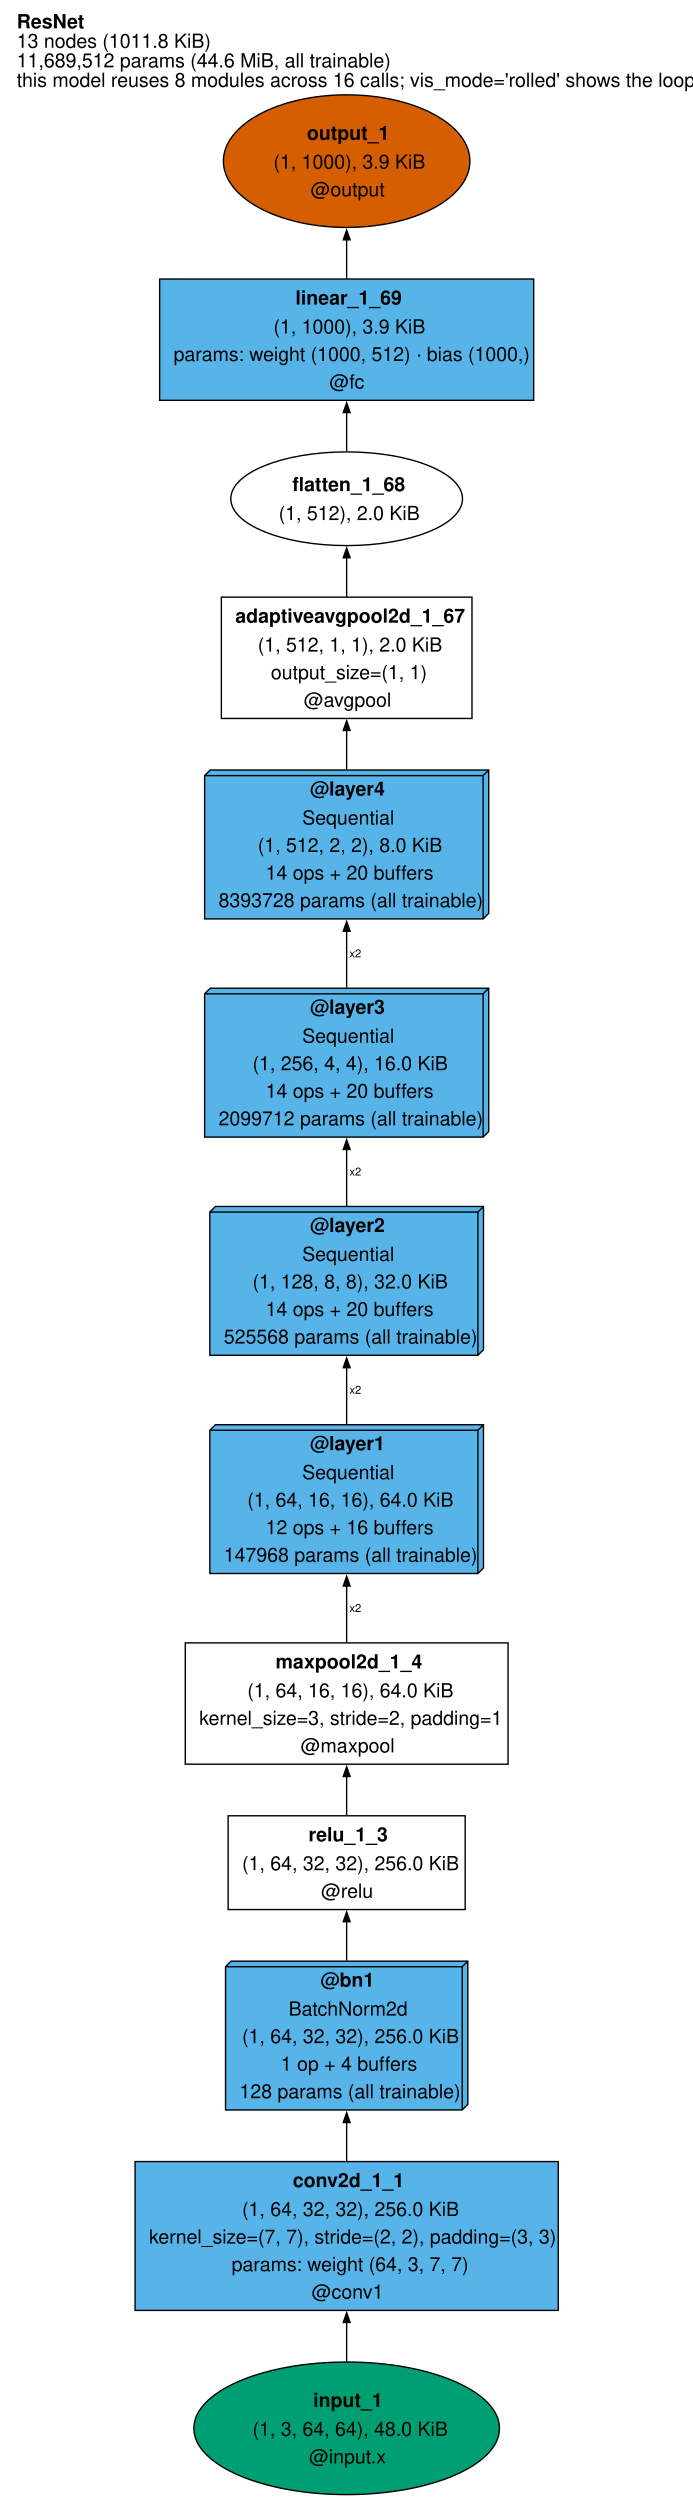
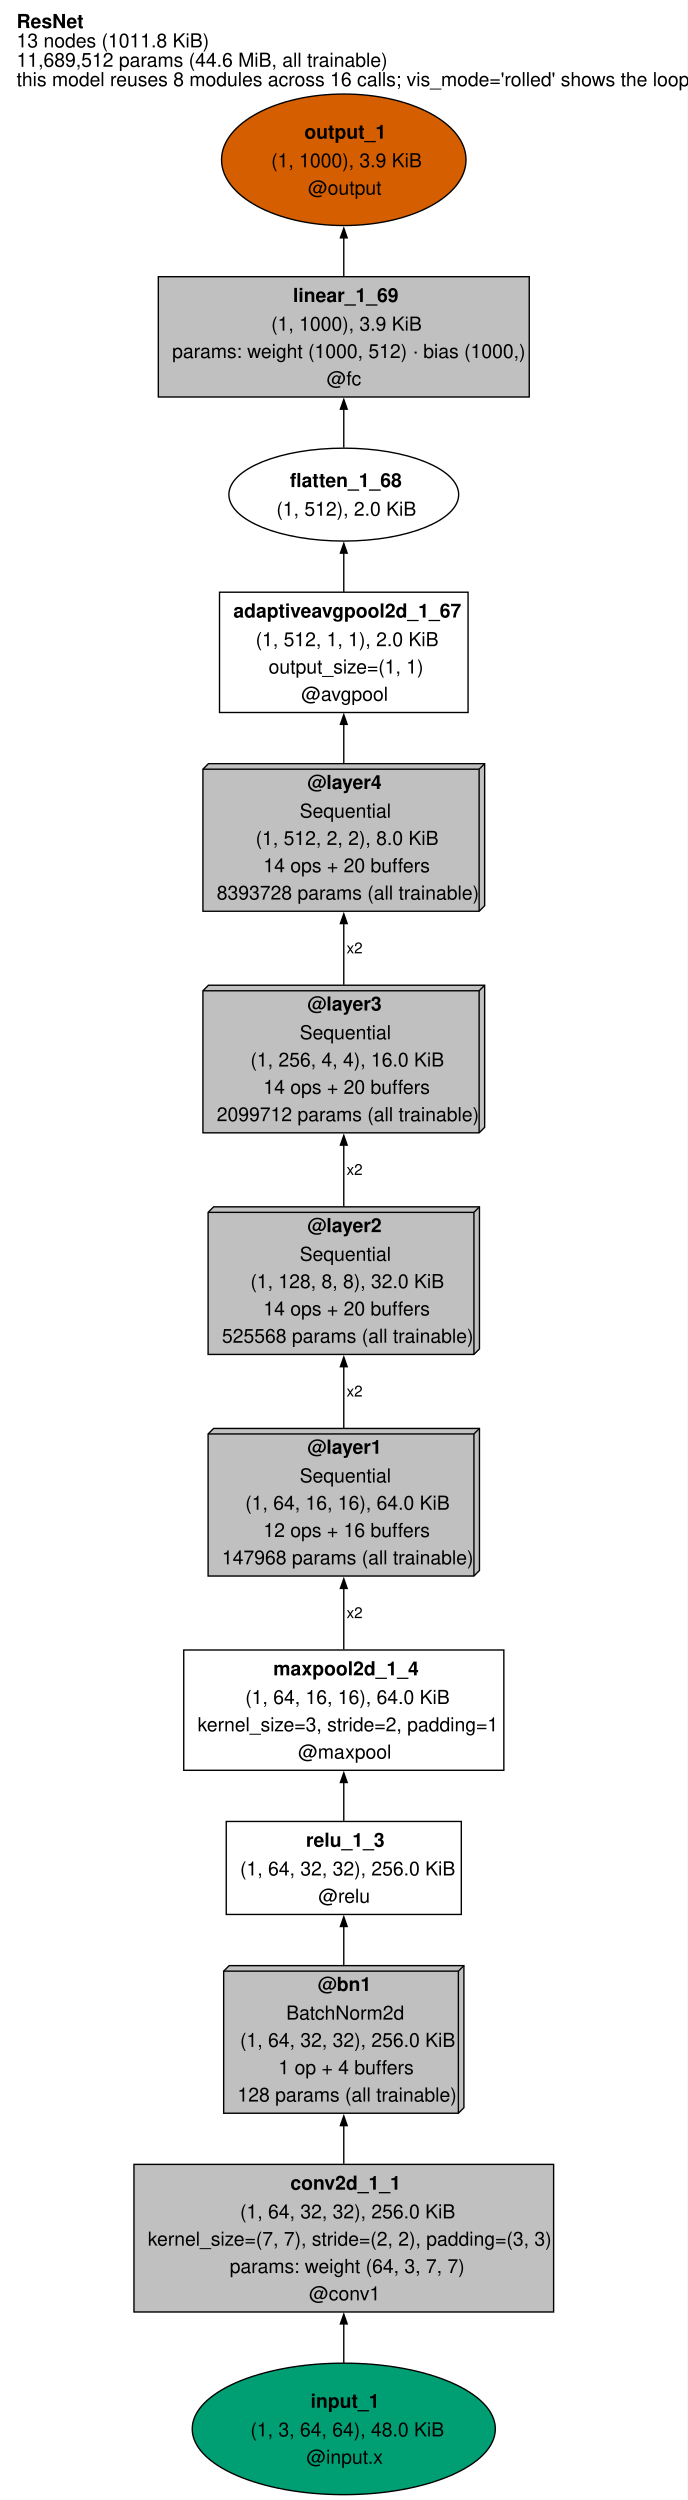
- <svg xmlns="http://www.w3.org/2000/svg" width="497pt" height="1793pt" viewBox="0.00 0.00 497.00 1793.00">
-   <g id="graph0" class="graph" transform="scale(1 1) rotate(0) translate(4 1789.14)">
-     <polygon fill="white" stroke="none" points="-4,4 -4,-1789.14 493.25,-1789.14 493.25,4 -4,4" />
-     <text xml:space="preserve" text-anchor="start" x="8" y="-1768.84" font-family="Helvetica,sans-Serif" font-weight="bold" font-size="14.00">ResNet</text>
-     <text xml:space="preserve" text-anchor="start" x="8" y="-1754.84" font-family="Helvetica,sans-Serif" font-size="14.00">13 nodes (1011.8 KiB)</text>
-     <text xml:space="preserve" text-anchor="start" x="8" y="-1740.84" font-family="Helvetica,sans-Serif" font-size="14.00">11,689,512 params (44.6 MiB, all trainable)</text>
-     <text xml:space="preserve" text-anchor="start" x="8" y="-1726.84" font-family="Helvetica,sans-Serif" font-size="14.00">this model reuses 8 modules across 16 calls; vis_mode='rolled' shows the loop</text>
+ <svg xmlns="http://www.w3.org/2000/svg" width="497pt" height="1808pt" viewBox="0.00 0.00 497.00 1808.00">
+   <g id="graph0" class="graph" transform="scale(1 1) rotate(0) translate(4 1804.14)">
+     <polygon fill="white" stroke="none" points="-4,4 -4,-1804.14 493.25,-1804.14 493.25,4 -4,4" />
+     <text xml:space="preserve" text-anchor="start" x="8" y="-1783.84" font-family="Helvetica,sans-Serif" font-weight="bold" font-size="14.00">ResNet</text>
+     <text xml:space="preserve" text-anchor="start" x="8" y="-1769.84" font-family="Helvetica,sans-Serif" font-size="14.00">13 nodes (1011.8 KiB)</text>
+     <text xml:space="preserve" text-anchor="start" x="8" y="-1755.84" font-family="Helvetica,sans-Serif" font-size="14.00">11,689,512 params (44.6 MiB, all trainable)</text>
+     <text xml:space="preserve" text-anchor="start" x="8" y="-1741.84" font-family="Helvetica,sans-Serif" font-size="14.00">this model reuses 8 modules across 16 calls; vis_mode='rolled' shows the loop</text>
    <g id="node1" class="node">
      <ellipse fill="#009e73" stroke="black" cx="244.62" cy="-47.55" rx="109.6" ry="47.55" />
      <text xml:space="preserve" text-anchor="start" x="220.62" y="-62.88" font-family="Helvetica,sans-Serif" font-weight="bold" font-size="14.00">input_1</text>
      <text xml:space="preserve" text-anchor="start" x="177.12" y="-42.13" font-family="Helvetica,sans-Serif" font-size="14.00">(1, 3, 64, 64), 48.0 KiB</text>
      <text xml:space="preserve" text-anchor="start" x="217.62" y="-22.38" font-family="Helvetica,sans-Serif" font-size="14.00">@input.x</text>
    </g>
    <g id="node2" class="node">
-       <polygon fill="#56b4e9" stroke="black" points="396.38,-238.86 92.88,-238.86 92.88,-132.11 396.38,-132.11 396.38,-238.86" />
+       <polygon fill="#c0c0c0" stroke="black" points="396.38,-238.86 92.88,-238.86 92.88,-132.11 396.38,-132.11 396.38,-238.86" />
      <text xml:space="preserve" text-anchor="start" x="206" y="-220.56" font-family="Helvetica,sans-Serif" font-weight="bold" font-size="14.00">conv2d_1_1</text>
      <text xml:space="preserve" text-anchor="start" x="169.62" y="-199.81" font-family="Helvetica,sans-Serif" font-size="14.00">(1, 64, 32, 32), 256.0 KiB</text>
      <text xml:space="preserve" text-anchor="start" x="102.88" y="-180.06" font-family="Helvetica,sans-Serif" font-size="14.00">kernel_size=(7, 7), stride=(2, 2), padding=(3, 3)</text>
      <text xml:space="preserve" text-anchor="start" x="162.12" y="-160.31" font-family="Helvetica,sans-Serif" font-size="14.00">params: weight (64, 3, 7, 7)</text>
      <text xml:space="preserve" text-anchor="start" x="219.5" y="-140.56" font-family="Helvetica,sans-Serif" font-size="14.00">@conv1</text>
    </g>
    <g id="edge1" class="edge">
      <path fill="none" stroke="black" d="M244.62,-95.33C244.62,-104.48 244.62,-114.19 244.62,-123.72" />
      <polygon fill="black" stroke="black" points="242.18,-123.51 244.63,-130.51 247.08,-123.51 242.18,-123.51" />
    </g>
    <g id="node3" class="node">
-       <polygon fill="#56b4e9" stroke="black" points="331.5,-382.61 161.75,-382.61 157.75,-378.61 157.75,-275.86 327.5,-275.86 331.5,-279.86 331.5,-382.61" />
+       <polygon fill="#c0c0c0" stroke="black" points="331.5,-382.61 161.75,-382.61 157.75,-378.61 157.75,-275.86 327.5,-275.86 331.5,-279.86 331.5,-382.61" />
      <polyline fill="none" stroke="black" points="327.5,-378.61 157.75,-378.61" />
      <polyline fill="none" stroke="black" points="327.5,-378.61 327.5,-275.86" />
      <polyline fill="none" stroke="black" points="327.5,-378.61 331.5,-382.61" />
      <text xml:space="preserve" text-anchor="start" x="225.88" y="-364.31" font-family="Helvetica,sans-Serif" font-weight="bold" font-size="14.00">@bn1</text>
      <text xml:space="preserve" text-anchor="start" x="203" y="-343.56" font-family="Helvetica,sans-Serif" font-size="14.00">BatchNorm2d</text>
      <text xml:space="preserve" text-anchor="start" x="169.62" y="-323.81" font-family="Helvetica,sans-Serif" font-size="14.00">(1, 64, 32, 32), 256.0 KiB</text>
      <text xml:space="preserve" text-anchor="start" x="197.38" y="-304.06" font-family="Helvetica,sans-Serif" font-size="14.00">1 op + 4 buffers</text>
      <text xml:space="preserve" text-anchor="start" x="167.75" y="-284.31" font-family="Helvetica,sans-Serif" font-size="14.00">128 params (all trainable)</text>
    </g>
    <g id="edge2" class="edge">
      <path fill="none" stroke="black" d="M244.62,-239.26C244.62,-248.3 244.62,-257.76 244.62,-267" />
      <polygon fill="black" stroke="black" points="242.18,-266.89 244.63,-273.89 247.08,-266.89 242.18,-266.89" />
    </g>
    <g id="node4" class="node">
      <polygon fill="white" stroke="black" points="329.62,-486.86 159.62,-486.86 159.62,-419.61 329.62,-419.61 329.62,-486.86" />
      <text xml:space="preserve" text-anchor="start" x="217.25" y="-468.56" font-family="Helvetica,sans-Serif" font-weight="bold" font-size="14.00">relu_1_3</text>
      <text xml:space="preserve" text-anchor="start" x="169.62" y="-447.81" font-family="Helvetica,sans-Serif" font-size="14.00">(1, 64, 32, 32), 256.0 KiB</text>
      <text xml:space="preserve" text-anchor="start" x="226.25" y="-428.06" font-family="Helvetica,sans-Serif" font-size="14.00">@relu</text>
    </g>
    <g id="edge3" class="edge">
      <path fill="none" stroke="black" d="M244.62,-383.03C244.62,-392.4 244.62,-402.04 244.62,-411.02" />
      <polygon fill="black" stroke="black" points="242.18,-410.9 244.63,-417.9 247.08,-410.9 242.18,-410.9" />
    </g>
    <g id="node5" class="node">
      <polygon fill="white" stroke="black" points="360.38,-610.86 128.88,-610.86 128.88,-523.86 360.38,-523.86 360.38,-610.86" />
      <text xml:space="preserve" text-anchor="start" x="193.62" y="-592.56" font-family="Helvetica,sans-Serif" font-weight="bold" font-size="14.00">maxpool2d_1_4</text>
      <text xml:space="preserve" text-anchor="start" x="173.38" y="-571.81" font-family="Helvetica,sans-Serif" font-size="14.00">(1, 64, 16, 16), 64.0 KiB</text>
      <text xml:space="preserve" text-anchor="start" x="138.88" y="-552.06" font-family="Helvetica,sans-Serif" font-size="14.00">kernel_size=3, stride=2, padding=1</text>
      <text xml:space="preserve" text-anchor="start" x="211.62" y="-532.31" font-family="Helvetica,sans-Serif" font-size="14.00">@maxpool</text>
    </g>
    <g id="edge4" class="edge">
      <path fill="none" stroke="black" d="M244.62,-487.27C244.62,-496.06 244.62,-505.77 244.62,-515.28" />
      <polygon fill="black" stroke="black" points="242.18,-515.05 244.63,-522.05 247.08,-515.05 242.18,-515.05" />
    </g>
    <g id="node6" class="node">
-       <polygon fill="#56b4e9" stroke="black" points="342.75,-767.36 150.5,-767.36 146.5,-763.36 146.5,-660.61 338.75,-660.61 342.75,-664.61 342.75,-767.36" />
-       <polyline fill="none" stroke="black" points="338.75,-763.36 146.5,-763.36" />
-       <polyline fill="none" stroke="black" points="338.75,-763.36 338.75,-660.61" />
-       <polyline fill="none" stroke="black" points="338.75,-763.36 342.75,-767.36" />
-       <text xml:space="preserve" text-anchor="start" x="218.38" y="-749.06" font-family="Helvetica,sans-Serif" font-weight="bold" font-size="14.00">@layer1</text>
-       <text xml:space="preserve" text-anchor="start" x="212.75" y="-728.31" font-family="Helvetica,sans-Serif" font-size="14.00">Sequential</text>
-       <text xml:space="preserve" text-anchor="start" x="173.38" y="-708.56" font-family="Helvetica,sans-Serif" font-size="14.00">(1, 64, 16, 16), 64.0 KiB</text>
-       <text xml:space="preserve" text-anchor="start" x="186.5" y="-688.81" font-family="Helvetica,sans-Serif" font-size="14.00">12 ops + 16 buffers</text>
-       <text xml:space="preserve" text-anchor="start" x="156.5" y="-669.06" font-family="Helvetica,sans-Serif" font-size="14.00">147968 params (all trainable)</text>
+       <polygon fill="#c0c0c0" stroke="black" points="342.75,-771.11 150.5,-771.11 146.5,-767.11 146.5,-664.36 338.75,-664.36 342.75,-668.36 342.75,-771.11" />
+       <polyline fill="none" stroke="black" points="338.75,-767.11 146.5,-767.11" />
+       <polyline fill="none" stroke="black" points="338.75,-767.11 338.75,-664.36" />
+       <polyline fill="none" stroke="black" points="338.75,-767.11 342.75,-771.11" />
+       <text xml:space="preserve" text-anchor="start" x="218.38" y="-752.81" font-family="Helvetica,sans-Serif" font-weight="bold" font-size="14.00">@layer1</text>
+       <text xml:space="preserve" text-anchor="start" x="212.75" y="-732.06" font-family="Helvetica,sans-Serif" font-size="14.00">Sequential</text>
+       <text xml:space="preserve" text-anchor="start" x="173.38" y="-712.31" font-family="Helvetica,sans-Serif" font-size="14.00">(1, 64, 16, 16), 64.0 KiB</text>
+       <text xml:space="preserve" text-anchor="start" x="186.5" y="-692.56" font-family="Helvetica,sans-Serif" font-size="14.00">12 ops + 16 buffers</text>
+       <text xml:space="preserve" text-anchor="start" x="156.5" y="-672.81" font-family="Helvetica,sans-Serif" font-size="14.00">147968 params (all trainable)</text>
    </g>
    <g id="edge5" class="edge">
-       <path fill="none" stroke="black" d="M244.62,-610.97C244.62,-623.73 244.62,-637.99 244.62,-651.71" />
-       <polygon fill="black" stroke="black" points="242.18,-651.65 244.63,-658.65 247.08,-651.65 242.18,-651.65" />
-       <text xml:space="preserve" text-anchor="start" x="246.62" y="-633.01" font-family="Helvetica,sans-Serif" font-size="8.00">x2</text>
+       <path fill="none" stroke="black" d="M244.62,-611.27C244.62,-625.14 244.62,-640.79 244.62,-655.7" />
+       <polygon fill="black" stroke="black" points="242.18,-655.38 244.63,-662.38 247.08,-655.38 242.18,-655.38" />
+       <text xml:space="preserve" text-anchor="start" x="246.62" y="-633.91" font-family="Helvetica,sans-Serif" font-size="11.00">x2</text>
    </g>
    <g id="node7" class="node">
-       <polygon fill="#56b4e9" stroke="black" points="342.75,-923.86 150.5,-923.86 146.5,-919.86 146.5,-817.11 338.75,-817.11 342.75,-821.11 342.75,-923.86" />
-       <polyline fill="none" stroke="black" points="338.75,-919.86 146.5,-919.86" />
-       <polyline fill="none" stroke="black" points="338.75,-919.86 338.75,-817.11" />
-       <polyline fill="none" stroke="black" points="338.75,-919.86 342.75,-923.86" />
-       <text xml:space="preserve" text-anchor="start" x="218.38" y="-905.56" font-family="Helvetica,sans-Serif" font-weight="bold" font-size="14.00">@layer2</text>
-       <text xml:space="preserve" text-anchor="start" x="212.75" y="-884.81" font-family="Helvetica,sans-Serif" font-size="14.00">Sequential</text>
-       <text xml:space="preserve" text-anchor="start" x="177.12" y="-865.06" font-family="Helvetica,sans-Serif" font-size="14.00">(1, 128, 8, 8), 32.0 KiB</text>
-       <text xml:space="preserve" text-anchor="start" x="186.5" y="-845.31" font-family="Helvetica,sans-Serif" font-size="14.00">14 ops + 20 buffers</text>
-       <text xml:space="preserve" text-anchor="start" x="156.5" y="-825.56" font-family="Helvetica,sans-Serif" font-size="14.00">525568 params (all trainable)</text>
+       <polygon fill="#c0c0c0" stroke="black" points="342.75,-931.36 150.5,-931.36 146.5,-927.36 146.5,-824.61 338.75,-824.61 342.75,-828.61 342.75,-931.36" />
+       <polyline fill="none" stroke="black" points="338.75,-927.36 146.5,-927.36" />
+       <polyline fill="none" stroke="black" points="338.75,-927.36 338.75,-824.61" />
+       <polyline fill="none" stroke="black" points="338.75,-927.36 342.75,-931.36" />
+       <text xml:space="preserve" text-anchor="start" x="218.38" y="-913.06" font-family="Helvetica,sans-Serif" font-weight="bold" font-size="14.00">@layer2</text>
+       <text xml:space="preserve" text-anchor="start" x="212.75" y="-892.31" font-family="Helvetica,sans-Serif" font-size="14.00">Sequential</text>
+       <text xml:space="preserve" text-anchor="start" x="177.12" y="-872.56" font-family="Helvetica,sans-Serif" font-size="14.00">(1, 128, 8, 8), 32.0 KiB</text>
+       <text xml:space="preserve" text-anchor="start" x="186.5" y="-852.81" font-family="Helvetica,sans-Serif" font-size="14.00">14 ops + 20 buffers</text>
+       <text xml:space="preserve" text-anchor="start" x="156.5" y="-833.06" font-family="Helvetica,sans-Serif" font-size="14.00">525568 params (all trainable)</text>
    </g>
    <g id="edge6" class="edge">
-       <path fill="none" stroke="black" d="M244.62,-767.72C244.62,-780.82 244.62,-794.97 244.62,-808.44" />
-       <polygon fill="black" stroke="black" points="242.18,-808.2 244.63,-815.2 247.08,-808.2 242.18,-808.2" />
-       <text xml:space="preserve" text-anchor="start" x="246.62" y="-789.51" font-family="Helvetica,sans-Serif" font-size="8.00">x2</text>
+       <path fill="none" stroke="black" d="M244.62,-771.43C244.62,-785.63 244.62,-801.12 244.62,-815.75" />
+       <polygon fill="black" stroke="black" points="242.18,-815.73 244.63,-822.73 247.08,-815.73 242.18,-815.73" />
+       <text xml:space="preserve" text-anchor="start" x="246.62" y="-794.16" font-family="Helvetica,sans-Serif" font-size="11.00">x2</text>
    </g>
    <g id="node8" class="node">
-       <polygon fill="#56b4e9" stroke="black" points="346.5,-1080.36 146.75,-1080.36 142.75,-1076.36 142.75,-973.61 342.5,-973.61 346.5,-977.61 346.5,-1080.36" />
-       <polyline fill="none" stroke="black" points="342.5,-1076.36 142.75,-1076.36" />
-       <polyline fill="none" stroke="black" points="342.5,-1076.36 342.5,-973.61" />
-       <polyline fill="none" stroke="black" points="342.5,-1076.36 346.5,-1080.36" />
-       <text xml:space="preserve" text-anchor="start" x="218.38" y="-1062.06" font-family="Helvetica,sans-Serif" font-weight="bold" font-size="14.00">@layer3</text>
-       <text xml:space="preserve" text-anchor="start" x="212.75" y="-1041.31" font-family="Helvetica,sans-Serif" font-size="14.00">Sequential</text>
-       <text xml:space="preserve" text-anchor="start" x="177.12" y="-1021.56" font-family="Helvetica,sans-Serif" font-size="14.00">(1, 256, 4, 4), 16.0 KiB</text>
-       <text xml:space="preserve" text-anchor="start" x="186.5" y="-1001.81" font-family="Helvetica,sans-Serif" font-size="14.00">14 ops + 20 buffers</text>
-       <text xml:space="preserve" text-anchor="start" x="152.75" y="-982.06" font-family="Helvetica,sans-Serif" font-size="14.00">2099712 params (all trainable)</text>
+       <polygon fill="#c0c0c0" stroke="black" points="346.5,-1091.61 146.75,-1091.61 142.75,-1087.61 142.75,-984.86 342.5,-984.86 346.5,-988.86 346.5,-1091.61" />
+       <polyline fill="none" stroke="black" points="342.5,-1087.61 142.75,-1087.61" />
+       <polyline fill="none" stroke="black" points="342.5,-1087.61 342.5,-984.86" />
+       <polyline fill="none" stroke="black" points="342.5,-1087.61 346.5,-1091.61" />
+       <text xml:space="preserve" text-anchor="start" x="218.38" y="-1073.31" font-family="Helvetica,sans-Serif" font-weight="bold" font-size="14.00">@layer3</text>
+       <text xml:space="preserve" text-anchor="start" x="212.75" y="-1052.56" font-family="Helvetica,sans-Serif" font-size="14.00">Sequential</text>
+       <text xml:space="preserve" text-anchor="start" x="177.12" y="-1032.81" font-family="Helvetica,sans-Serif" font-size="14.00">(1, 256, 4, 4), 16.0 KiB</text>
+       <text xml:space="preserve" text-anchor="start" x="186.5" y="-1013.06" font-family="Helvetica,sans-Serif" font-size="14.00">14 ops + 20 buffers</text>
+       <text xml:space="preserve" text-anchor="start" x="152.75" y="-993.31" font-family="Helvetica,sans-Serif" font-size="14.00">2099712 params (all trainable)</text>
    </g>
    <g id="edge7" class="edge">
-       <path fill="none" stroke="black" d="M244.62,-924.22C244.62,-937.32 244.62,-951.47 244.62,-964.94" />
-       <polygon fill="black" stroke="black" points="242.18,-964.7 244.63,-971.7 247.08,-964.7 242.18,-964.7" />
-       <text xml:space="preserve" text-anchor="start" x="246.62" y="-946.01" font-family="Helvetica,sans-Serif" font-size="8.00">x2</text>
+       <path fill="none" stroke="black" d="M244.62,-931.68C244.62,-945.88 244.62,-961.37 244.62,-976" />
+       <polygon fill="black" stroke="black" points="242.18,-975.98 244.63,-982.98 247.08,-975.98 242.18,-975.98" />
+       <text xml:space="preserve" text-anchor="start" x="246.62" y="-954.41" font-family="Helvetica,sans-Serif" font-size="11.00">x2</text>
    </g>
    <g id="node9" class="node">
-       <polygon fill="#56b4e9" stroke="black" points="346.5,-1236.86 146.75,-1236.86 142.75,-1232.86 142.75,-1130.11 342.5,-1130.11 346.5,-1134.11 346.5,-1236.86" />
-       <polyline fill="none" stroke="black" points="342.5,-1232.86 142.75,-1232.86" />
-       <polyline fill="none" stroke="black" points="342.5,-1232.86 342.5,-1130.11" />
-       <polyline fill="none" stroke="black" points="342.5,-1232.86 346.5,-1236.86" />
-       <text xml:space="preserve" text-anchor="start" x="218.38" y="-1218.56" font-family="Helvetica,sans-Serif" font-weight="bold" font-size="14.00">@layer4</text>
-       <text xml:space="preserve" text-anchor="start" x="212.75" y="-1197.81" font-family="Helvetica,sans-Serif" font-size="14.00">Sequential</text>
-       <text xml:space="preserve" text-anchor="start" x="180.88" y="-1178.06" font-family="Helvetica,sans-Serif" font-size="14.00">(1, 512, 2, 2), 8.0 KiB</text>
-       <text xml:space="preserve" text-anchor="start" x="186.5" y="-1158.31" font-family="Helvetica,sans-Serif" font-size="14.00">14 ops + 20 buffers</text>
-       <text xml:space="preserve" text-anchor="start" x="152.75" y="-1138.56" font-family="Helvetica,sans-Serif" font-size="14.00">8393728 params (all trainable)</text>
+       <polygon fill="#c0c0c0" stroke="black" points="346.5,-1251.86 146.75,-1251.86 142.75,-1247.86 142.75,-1145.11 342.5,-1145.11 346.5,-1149.11 346.5,-1251.86" />
+       <polyline fill="none" stroke="black" points="342.5,-1247.86 142.75,-1247.86" />
+       <polyline fill="none" stroke="black" points="342.5,-1247.86 342.5,-1145.11" />
+       <polyline fill="none" stroke="black" points="342.5,-1247.86 346.5,-1251.86" />
+       <text xml:space="preserve" text-anchor="start" x="218.38" y="-1233.56" font-family="Helvetica,sans-Serif" font-weight="bold" font-size="14.00">@layer4</text>
+       <text xml:space="preserve" text-anchor="start" x="212.75" y="-1212.81" font-family="Helvetica,sans-Serif" font-size="14.00">Sequential</text>
+       <text xml:space="preserve" text-anchor="start" x="180.88" y="-1193.06" font-family="Helvetica,sans-Serif" font-size="14.00">(1, 512, 2, 2), 8.0 KiB</text>
+       <text xml:space="preserve" text-anchor="start" x="186.5" y="-1173.31" font-family="Helvetica,sans-Serif" font-size="14.00">14 ops + 20 buffers</text>
+       <text xml:space="preserve" text-anchor="start" x="152.75" y="-1153.56" font-family="Helvetica,sans-Serif" font-size="14.00">8393728 params (all trainable)</text>
    </g>
    <g id="edge8" class="edge">
-       <path fill="none" stroke="black" d="M244.62,-1080.72C244.62,-1093.82 244.62,-1107.97 244.62,-1121.44" />
-       <polygon fill="black" stroke="black" points="242.18,-1121.2 244.63,-1128.2 247.08,-1121.2 242.18,-1121.2" />
-       <text xml:space="preserve" text-anchor="start" x="246.62" y="-1102.51" font-family="Helvetica,sans-Serif" font-size="8.00">x2</text>
+       <path fill="none" stroke="black" d="M244.62,-1091.93C244.62,-1106.13 244.62,-1121.62 244.62,-1136.25" />
+       <polygon fill="black" stroke="black" points="242.18,-1136.23 244.63,-1143.23 247.08,-1136.23 242.18,-1136.23" />
+       <text xml:space="preserve" text-anchor="start" x="246.62" y="-1114.66" font-family="Helvetica,sans-Serif" font-size="11.00">x2</text>
    </g>
    <g id="node10" class="node">
-       <polygon fill="white" stroke="black" points="334.5,-1360.86 154.75,-1360.86 154.75,-1273.86 334.5,-1273.86 334.5,-1360.86" />
-       <text xml:space="preserve" text-anchor="start" x="164.75" y="-1342.56" font-family="Helvetica,sans-Serif" font-weight="bold" font-size="14.00">adaptiveavgpool2d_1_67</text>
-       <text xml:space="preserve" text-anchor="start" x="180.88" y="-1321.81" font-family="Helvetica,sans-Serif" font-size="14.00">(1, 512, 1, 1), 2.0 KiB</text>
-       <text xml:space="preserve" text-anchor="start" x="190.25" y="-1302.06" font-family="Helvetica,sans-Serif" font-size="14.00">output_size=(1, 1)</text>
-       <text xml:space="preserve" text-anchor="start" x="213.88" y="-1282.31" font-family="Helvetica,sans-Serif" font-size="14.00">@avgpool</text>
+       <polygon fill="white" stroke="black" points="334.5,-1375.86 154.75,-1375.86 154.75,-1288.86 334.5,-1288.86 334.5,-1375.86" />
+       <text xml:space="preserve" text-anchor="start" x="164.75" y="-1357.56" font-family="Helvetica,sans-Serif" font-weight="bold" font-size="14.00">adaptiveavgpool2d_1_67</text>
+       <text xml:space="preserve" text-anchor="start" x="180.88" y="-1336.81" font-family="Helvetica,sans-Serif" font-size="14.00">(1, 512, 1, 1), 2.0 KiB</text>
+       <text xml:space="preserve" text-anchor="start" x="190.25" y="-1317.06" font-family="Helvetica,sans-Serif" font-size="14.00">output_size=(1, 1)</text>
+       <text xml:space="preserve" text-anchor="start" x="213.88" y="-1297.31" font-family="Helvetica,sans-Serif" font-size="14.00">@avgpool</text>
    </g>
    <g id="edge9" class="edge">
-       <path fill="none" stroke="black" d="M244.62,-1236.98C244.62,-1246.33 244.62,-1256.05 244.62,-1265.36" />
-       <polygon fill="black" stroke="black" points="242.18,-1265.25 244.63,-1272.25 247.08,-1265.25 242.18,-1265.25" />
+       <path fill="none" stroke="black" d="M244.62,-1251.98C244.62,-1261.33 244.62,-1271.05 244.62,-1280.36" />
+       <polygon fill="black" stroke="black" points="242.18,-1280.25 244.63,-1287.25 247.08,-1280.25 242.18,-1280.25" />
    </g>
    <g id="node11" class="node">
-       <ellipse fill="white" stroke="black" cx="244.62" cy="-1431.44" rx="83.09" ry="33.59" />
-       <text xml:space="preserve" text-anchor="start" x="205.62" y="-1436.89" font-family="Helvetica,sans-Serif" font-weight="bold" font-size="14.00">flatten_1_68</text>
-       <text xml:space="preserve" text-anchor="start" x="195.88" y="-1416.14" font-family="Helvetica,sans-Serif" font-size="14.00">(1, 512), 2.0 KiB</text>
+       <ellipse fill="white" stroke="black" cx="244.62" cy="-1446.44" rx="83.09" ry="33.59" />
+       <text xml:space="preserve" text-anchor="start" x="205.62" y="-1451.89" font-family="Helvetica,sans-Serif" font-weight="bold" font-size="14.00">flatten_1_68</text>
+       <text xml:space="preserve" text-anchor="start" x="195.88" y="-1431.14" font-family="Helvetica,sans-Serif" font-size="14.00">(1, 512), 2.0 KiB</text>
    </g>
    <g id="edge10" class="edge">
-       <path fill="none" stroke="black" d="M244.62,-1361.05C244.62,-1370.34 244.62,-1380.14 244.62,-1389.36" />
-       <polygon fill="black" stroke="black" points="242.18,-1389.12 244.63,-1396.12 247.08,-1389.12 242.18,-1389.12" />
+       <path fill="none" stroke="black" d="M244.62,-1376.05C244.62,-1385.34 244.62,-1395.14 244.62,-1404.36" />
+       <polygon fill="black" stroke="black" points="242.18,-1404.12 244.63,-1411.12 247.08,-1404.12 242.18,-1404.12" />
    </g>
    <g id="node12" class="node">
-       <polygon fill="#56b4e9" stroke="black" points="378.75,-1589.03 110.5,-1589.03 110.5,-1502.03 378.75,-1502.03 378.75,-1589.03" />
-       <text xml:space="preserve" text-anchor="start" x="207.88" y="-1570.73" font-family="Helvetica,sans-Serif" font-weight="bold" font-size="14.00">linear_1_69</text>
-       <text xml:space="preserve" text-anchor="start" x="192.12" y="-1549.98" font-family="Helvetica,sans-Serif" font-size="14.00">(1, 1000), 3.9 KiB</text>
-       <text xml:space="preserve" text-anchor="start" x="120.5" y="-1530.23" font-family="Helvetica,sans-Serif" font-size="14.00">params: weight (1000, 512) · bias (1000,)</text>
-       <text xml:space="preserve" text-anchor="start" x="232.25" y="-1510.48" font-family="Helvetica,sans-Serif" font-size="14.00">@fc</text>
+       <polygon fill="#c0c0c0" stroke="black" points="378.75,-1604.03 110.5,-1604.03 110.5,-1517.03 378.75,-1517.03 378.75,-1604.03" />
+       <text xml:space="preserve" text-anchor="start" x="207.88" y="-1585.73" font-family="Helvetica,sans-Serif" font-weight="bold" font-size="14.00">linear_1_69</text>
+       <text xml:space="preserve" text-anchor="start" x="192.12" y="-1564.98" font-family="Helvetica,sans-Serif" font-size="14.00">(1, 1000), 3.9 KiB</text>
+       <text xml:space="preserve" text-anchor="start" x="120.5" y="-1545.23" font-family="Helvetica,sans-Serif" font-size="14.00">params: weight (1000, 512) · bias (1000,)</text>
+       <text xml:space="preserve" text-anchor="start" x="232.25" y="-1525.48" font-family="Helvetica,sans-Serif" font-size="14.00">@fc</text>
    </g>
    <g id="edge11" class="edge">
-       <path fill="none" stroke="black" d="M244.62,-1465.47C244.62,-1474.26 244.62,-1483.96 244.62,-1493.47" />
-       <polygon fill="black" stroke="black" points="242.18,-1493.24 244.63,-1500.24 247.08,-1493.24 242.18,-1493.24" />
+       <path fill="none" stroke="black" d="M244.62,-1480.47C244.62,-1489.26 244.62,-1498.96 244.62,-1508.47" />
+       <polygon fill="black" stroke="black" points="242.18,-1508.24 244.63,-1515.24 247.08,-1508.24 242.18,-1508.24" />
    </g>
    <g id="node13" class="node">
-       <ellipse fill="#d55e00" stroke="black" cx="244.62" cy="-1673.58" rx="88.39" ry="47.55" />
-       <text xml:space="preserve" text-anchor="start" x="216.12" y="-1688.91" font-family="Helvetica,sans-Serif" font-weight="bold" font-size="14.00">output_1</text>
-       <text xml:space="preserve" text-anchor="start" x="192.12" y="-1668.16" font-family="Helvetica,sans-Serif" font-size="14.00">(1, 1000), 3.9 KiB</text>
-       <text xml:space="preserve" text-anchor="start" x="218.75" y="-1648.41" font-family="Helvetica,sans-Serif" font-size="14.00">@output</text>
+       <ellipse fill="#d55e00" stroke="black" cx="244.62" cy="-1688.58" rx="88.39" ry="47.55" />
+       <text xml:space="preserve" text-anchor="start" x="216.12" y="-1703.91" font-family="Helvetica,sans-Serif" font-weight="bold" font-size="14.00">output_1</text>
+       <text xml:space="preserve" text-anchor="start" x="192.12" y="-1683.16" font-family="Helvetica,sans-Serif" font-size="14.00">(1, 1000), 3.9 KiB</text>
+       <text xml:space="preserve" text-anchor="start" x="218.75" y="-1663.41" font-family="Helvetica,sans-Serif" font-size="14.00">@output</text>
    </g>
    <g id="edge12" class="edge">
-       <path fill="none" stroke="black" d="M244.62,-1589.21C244.62,-1598.17 244.62,-1607.76 244.62,-1617.12" />
-       <polygon fill="black" stroke="black" points="242.18,-1617.11 244.63,-1624.11 247.08,-1617.11 242.18,-1617.11" />
+       <path fill="none" stroke="black" d="M244.62,-1604.21C244.62,-1613.17 244.62,-1622.76 244.62,-1632.12" />
+       <polygon fill="black" stroke="black" points="242.18,-1632.11 244.63,-1639.11 247.08,-1632.11 242.18,-1632.11" />
    </g>
  </g>
</svg>
